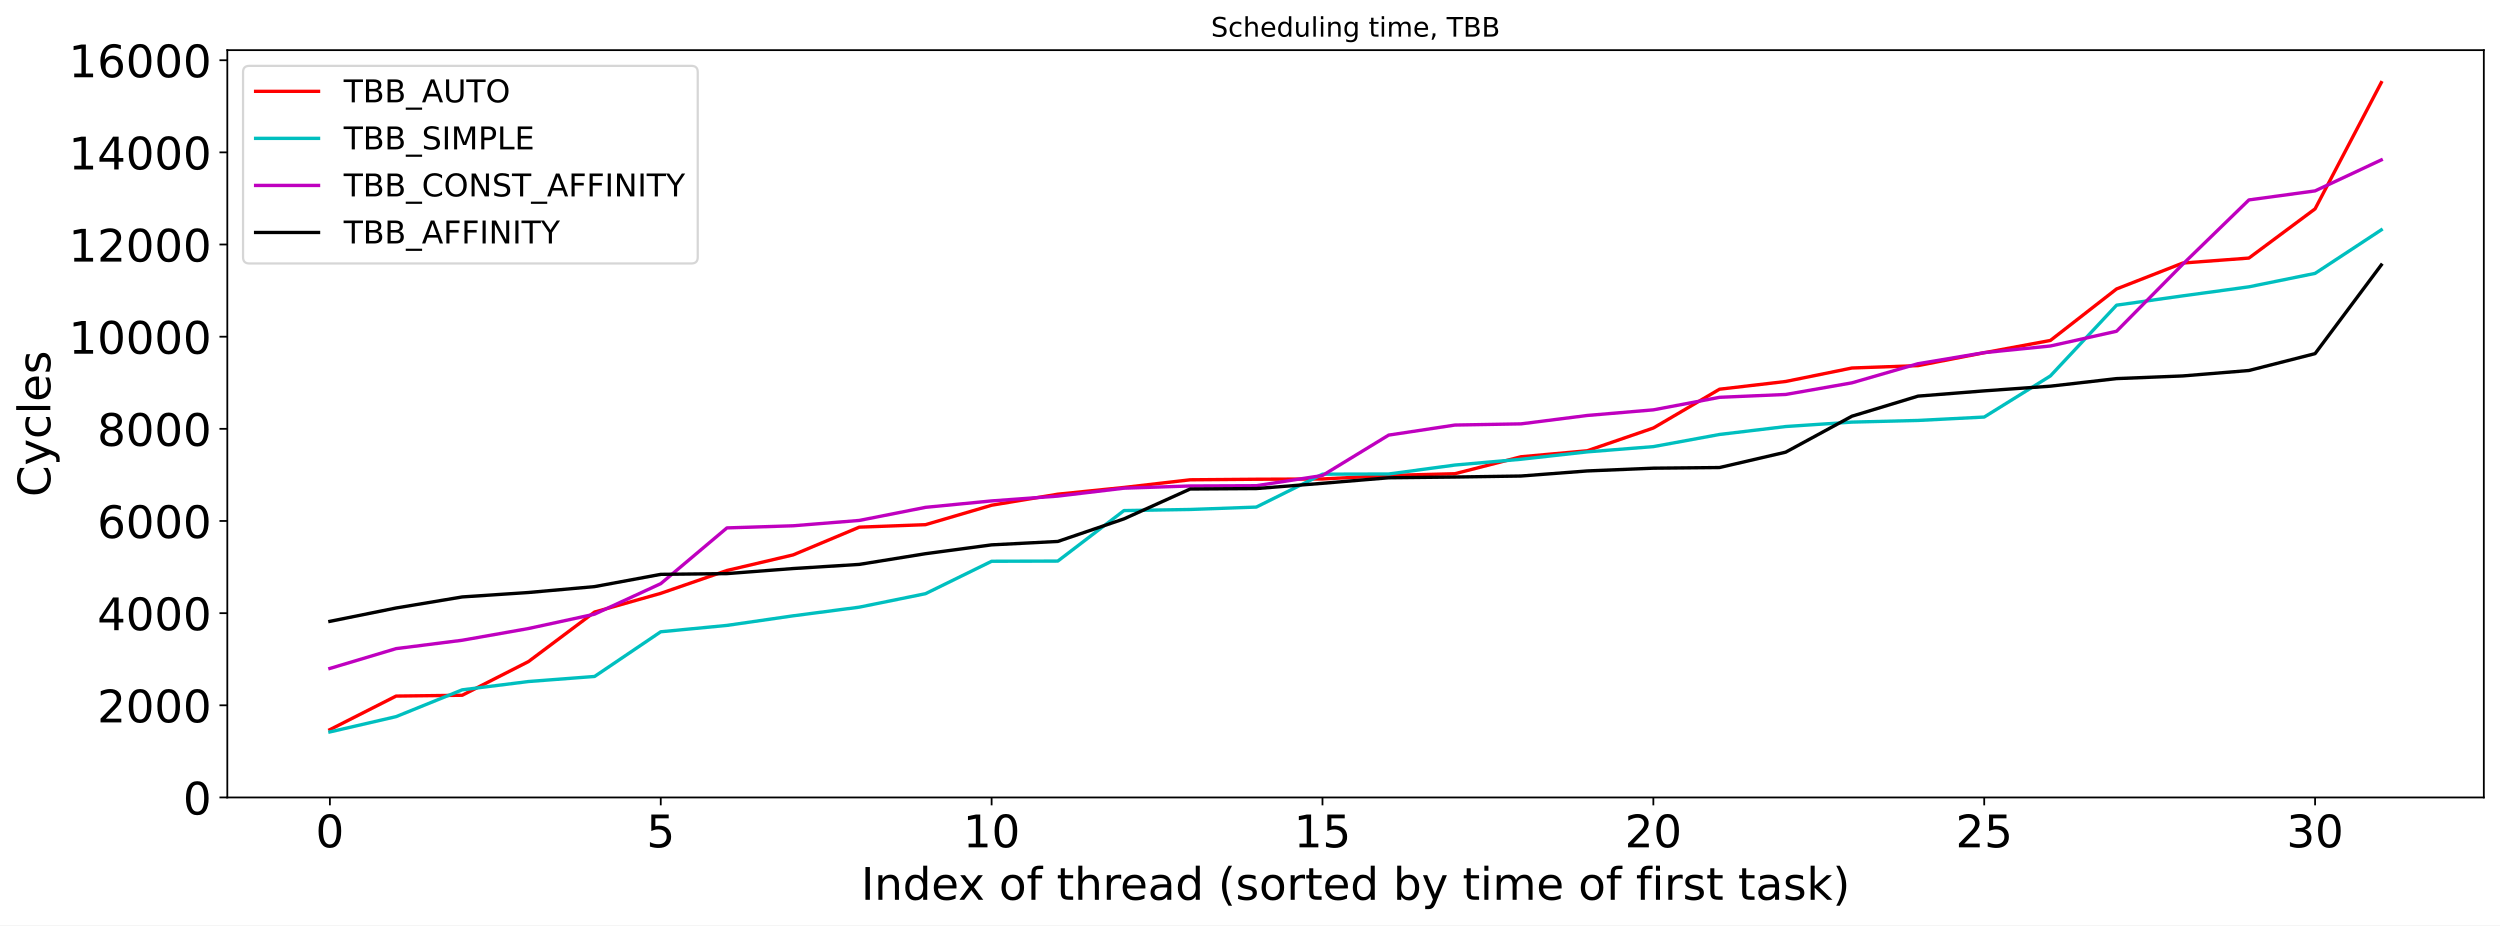
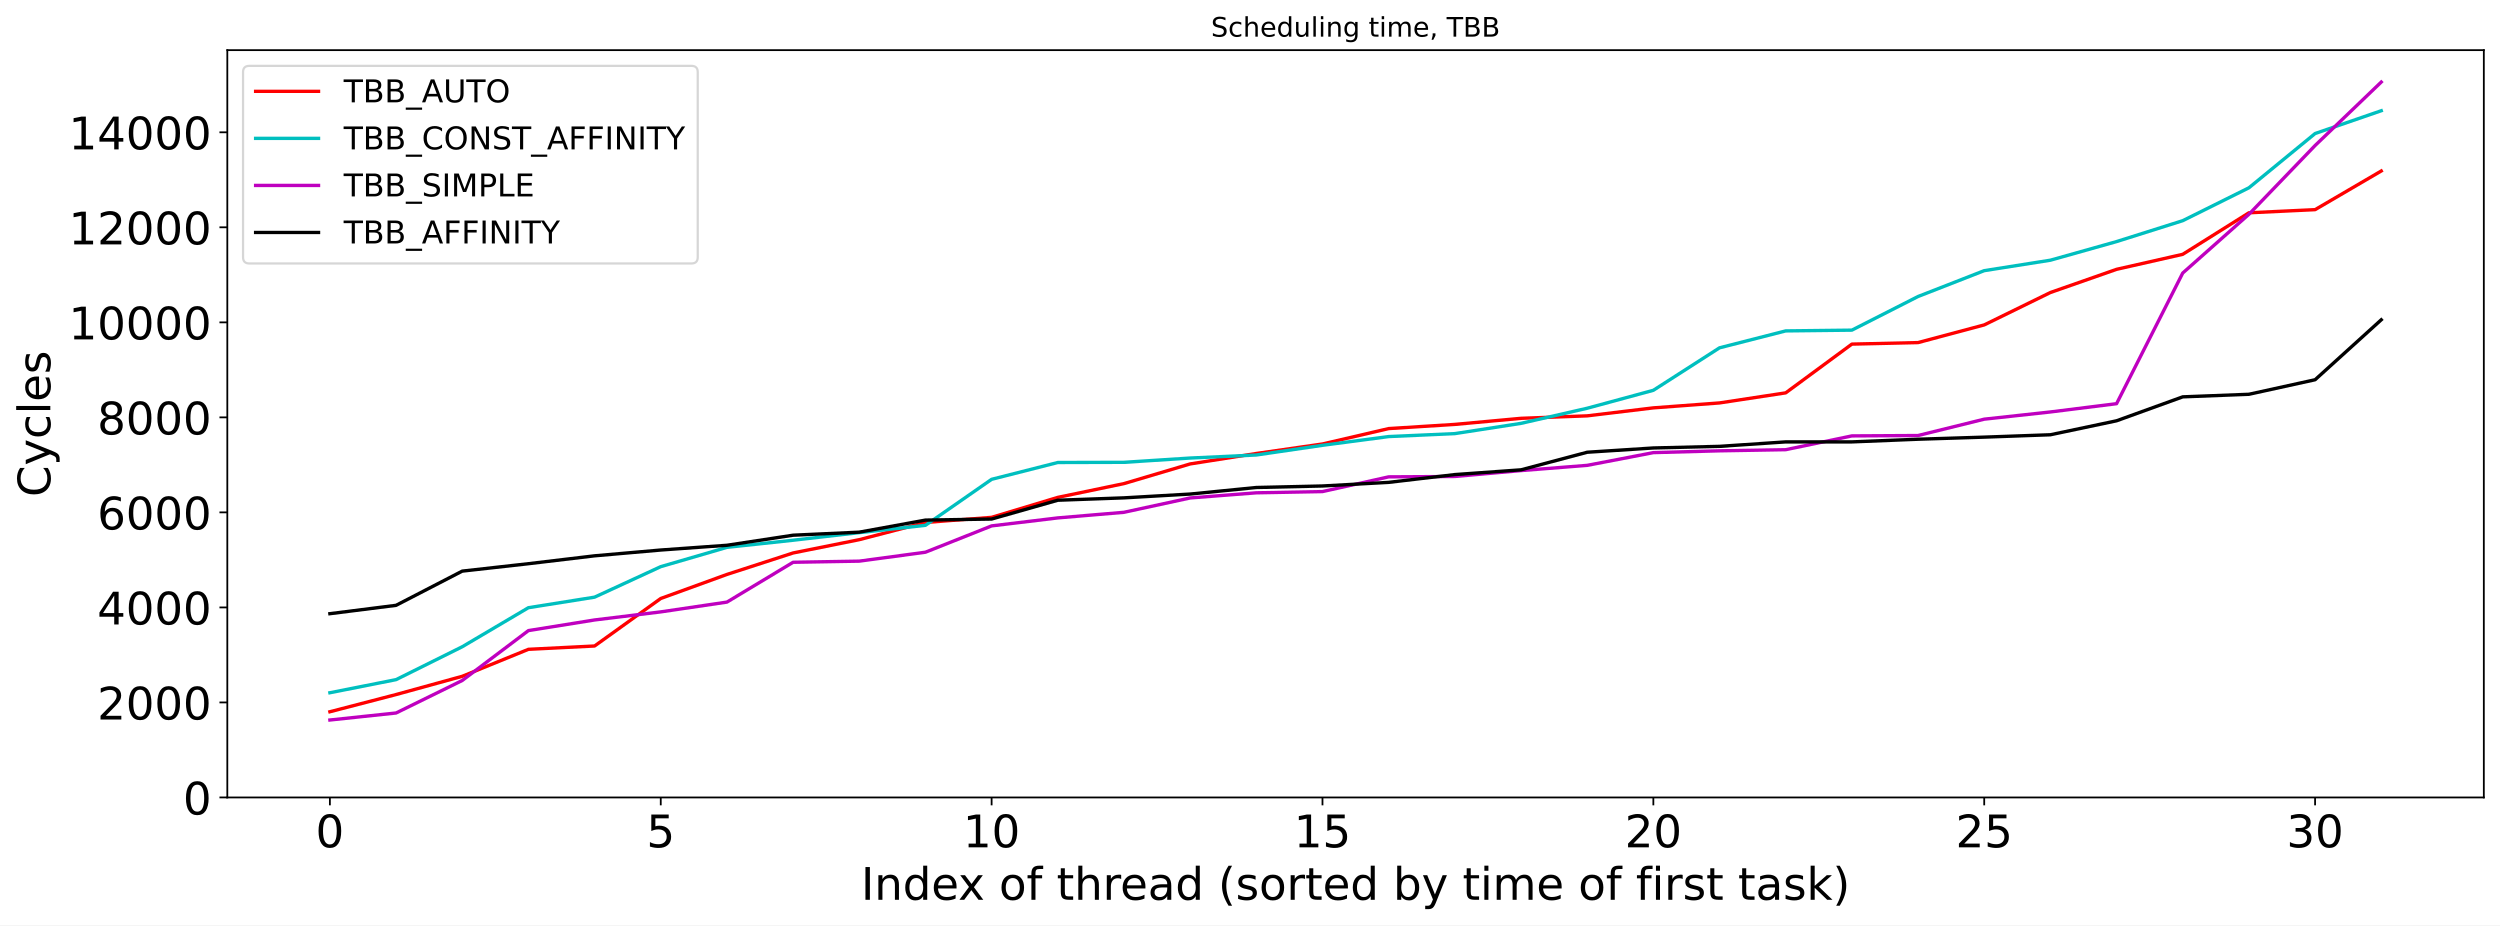
<svg xmlns="http://www.w3.org/2000/svg" xmlns:xlink="http://www.w3.org/1999/xlink" width="1112.781pt" height="411.871pt" viewBox="0 0 1112.781 411.871" version="1.1">
  <defs>
    <style type="text/css">*{stroke-linejoin: round; stroke-linecap: butt}</style>
  </defs>
  <g id="figure_1">
    <g id="patch_1">
      <path d="M 0 411.871  L 1112.781 411.871  L 1112.781 0  L 0 0  z " style="fill: #ffffff" />
    </g>
    <g id="axes_1">
      <g id="patch_2">
        <path d="M 101.181 354.958  L 1105.581 354.958  L 1105.581 22.318  L 101.181 22.318  z " style="fill: #ffffff" />
      </g>
      <g id="matplotlib.axis_1">
        <g id="xtick_1">
          <g id="line2d_1">
            <defs>
-               <path id="m24d4f7f37c" d="M 0 0  L 0 3.5  " style="stroke: #000000; stroke-width: 0.8" />
-             </defs>
-             <g>
-               <use xlink:href="#m24d4f7f37c" x="146.836" y="354.958" style="stroke: #000000; stroke-width: 0.8" />
+               <path id="m2d3938829d" d="M 0 0  L 0 3.5  " style="stroke: #000000; stroke-width: 0.8" />
+             </defs>
+             <g>
+               <use xlink:href="#m2d3938829d" x="146.836" y="354.958" style="stroke: #000000; stroke-width: 0.8" />
            </g>
          </g>
          <g id="text_1">
            <g transform="translate(140.4733 377.155) scale(0.2 -0.2)">
              <defs>
                <path id="DejaVuSans-30" d="M 2034 4250  Q 1547 4250 1301 3770  Q 1056 3291 1056 2328  Q 1056 1369 1301 889  Q 1547 409 2034 409  Q 2525 409 2770 889  Q 3016 1369 3016 2328  Q 3016 3291 2770 3770  Q 2525 4250 2034 4250  z M 2034 4750  Q 2819 4750 3233 4129  Q 3647 3509 3647 2328  Q 3647 1150 3233 529  Q 2819 -91 2034 -91  Q 1250 -91 836 529  Q 422 1150 422 2328  Q 422 3509 836 4129  Q 1250 4750 2034 4750  z " transform="scale(0.015625)" />
              </defs>
              <use xlink:href="#DejaVuSans-30" />
            </g>
          </g>
        </g>
        <g id="xtick_2">
          <g id="line2d_2">
            <g>
-               <use xlink:href="#m24d4f7f37c" x="294.109" y="354.958" style="stroke: #000000; stroke-width: 0.8" />
+               <use xlink:href="#m2d3938829d" x="294.109" y="354.958" style="stroke: #000000; stroke-width: 0.8" />
            </g>
          </g>
          <g id="text_2">
            <g transform="translate(287.746 377.155) scale(0.2 -0.2)">
              <defs>
                <path id="DejaVuSans-35" d="M 691 4666  L 3169 4666  L 3169 4134  L 1269 4134  L 1269 2991  Q 1406 3038 1543 3061  Q 1681 3084 1819 3084  Q 2600 3084 3056 2656  Q 3513 2228 3513 1497  Q 3513 744 3044 326  Q 2575 -91 1722 -91  Q 1428 -91 1123 -41  Q 819 9 494 109  L 494 744  Q 775 591 1075 516  Q 1375 441 1709 441  Q 2250 441 2565 725  Q 2881 1009 2881 1497  Q 2881 1984 2565 2268  Q 2250 2553 1709 2553  Q 1456 2553 1204 2497  Q 953 2441 691 2322  L 691 4666  z " transform="scale(0.015625)" />
              </defs>
              <use xlink:href="#DejaVuSans-35" />
            </g>
          </g>
        </g>
        <g id="xtick_3">
          <g id="line2d_3">
            <g>
-               <use xlink:href="#m24d4f7f37c" x="441.381" y="354.958" style="stroke: #000000; stroke-width: 0.8" />
+               <use xlink:href="#m2d3938829d" x="441.381" y="354.958" style="stroke: #000000; stroke-width: 0.8" />
            </g>
          </g>
          <g id="text_3">
            <g transform="translate(428.6562 377.155) scale(0.2 -0.2)">
              <defs>
                <path id="DejaVuSans-31" d="M 794 531  L 1825 531  L 1825 4091  L 703 3866  L 703 4441  L 1819 4666  L 2450 4666  L 2450 531  L 3481 531  L 3481 0  L 794 0  L 794 531  z " transform="scale(0.015625)" />
              </defs>
              <use xlink:href="#DejaVuSans-31" />
              <use xlink:href="#DejaVuSans-30" x="63.623" />
            </g>
          </g>
        </g>
        <g id="xtick_4">
          <g id="line2d_4">
            <g>
-               <use xlink:href="#m24d4f7f37c" x="588.654" y="354.958" style="stroke: #000000; stroke-width: 0.8" />
+               <use xlink:href="#m2d3938829d" x="588.654" y="354.958" style="stroke: #000000; stroke-width: 0.8" />
            </g>
          </g>
          <g id="text_4">
            <g transform="translate(575.929 377.155) scale(0.2 -0.2)">
              <use xlink:href="#DejaVuSans-31" />
              <use xlink:href="#DejaVuSans-35" x="63.623" />
            </g>
          </g>
        </g>
        <g id="xtick_5">
          <g id="line2d_5">
            <g>
-               <use xlink:href="#m24d4f7f37c" x="735.927" y="354.958" style="stroke: #000000; stroke-width: 0.8" />
+               <use xlink:href="#m2d3938829d" x="735.927" y="354.958" style="stroke: #000000; stroke-width: 0.8" />
            </g>
          </g>
          <g id="text_5">
            <g transform="translate(723.2017 377.155) scale(0.2 -0.2)">
              <defs>
                <path id="DejaVuSans-32" d="M 1228 531  L 3431 531  L 3431 0  L 469 0  L 469 531  Q 828 903 1448 1529  Q 2069 2156 2228 2338  Q 2531 2678 2651 2914  Q 2772 3150 2772 3378  Q 2772 3750 2511 3984  Q 2250 4219 1831 4219  Q 1534 4219 1204 4116  Q 875 4013 500 3803  L 500 4441  Q 881 4594 1212 4672  Q 1544 4750 1819 4750  Q 2544 4750 2975 4387  Q 3406 4025 3406 3419  Q 3406 3131 3298 2873  Q 3191 2616 2906 2266  Q 2828 2175 2409 1742  Q 1991 1309 1228 531  z " transform="scale(0.015625)" />
              </defs>
              <use xlink:href="#DejaVuSans-32" />
              <use xlink:href="#DejaVuSans-30" x="63.623" />
            </g>
          </g>
        </g>
        <g id="xtick_6">
          <g id="line2d_6">
            <g>
-               <use xlink:href="#m24d4f7f37c" x="883.199" y="354.958" style="stroke: #000000; stroke-width: 0.8" />
+               <use xlink:href="#m2d3938829d" x="883.199" y="354.958" style="stroke: #000000; stroke-width: 0.8" />
            </g>
          </g>
          <g id="text_6">
            <g transform="translate(870.4744 377.155) scale(0.2 -0.2)">
              <use xlink:href="#DejaVuSans-32" />
              <use xlink:href="#DejaVuSans-35" x="63.623" />
            </g>
          </g>
        </g>
        <g id="xtick_7">
          <g id="line2d_7">
            <g>
-               <use xlink:href="#m24d4f7f37c" x="1030.472" y="354.958" style="stroke: #000000; stroke-width: 0.8" />
+               <use xlink:href="#m2d3938829d" x="1030.472" y="354.958" style="stroke: #000000; stroke-width: 0.8" />
            </g>
          </g>
          <g id="text_7">
            <g transform="translate(1017.747 377.155) scale(0.2 -0.2)">
              <defs>
                <path id="DejaVuSans-33" d="M 2597 2516  Q 3050 2419 3304 2112  Q 3559 1806 3559 1356  Q 3559 666 3084 287  Q 2609 -91 1734 -91  Q 1441 -91 1130 -33  Q 819 25 488 141  L 488 750  Q 750 597 1062 519  Q 1375 441 1716 441  Q 2309 441 2620 675  Q 2931 909 2931 1356  Q 2931 1769 2642 2001  Q 2353 2234 1838 2234  L 1294 2234  L 1294 2753  L 1863 2753  Q 2328 2753 2575 2939  Q 2822 3125 2822 3475  Q 2822 3834 2567 4026  Q 2313 4219 1838 4219  Q 1578 4219 1281 4162  Q 984 4106 628 3988  L 628 4550  Q 988 4650 1302 4700  Q 1616 4750 1894 4750  Q 2613 4750 3031 4423  Q 3450 4097 3450 3541  Q 3450 3153 3228 2886  Q 3006 2619 2597 2516  z " transform="scale(0.015625)" />
              </defs>
              <use xlink:href="#DejaVuSans-33" />
              <use xlink:href="#DejaVuSans-30" x="63.623" />
            </g>
          </g>
        </g>
        <g id="text_8">
          <g transform="translate(383.2609 400.5113) scale(0.2 -0.2)">
            <defs>
              <path id="DejaVuSans-49" d="M 628 4666  L 1259 4666  L 1259 0  L 628 0  L 628 4666  z " transform="scale(0.015625)" />
              <path id="DejaVuSans-6e" d="M 3513 2113  L 3513 0  L 2938 0  L 2938 2094  Q 2938 2591 2744 2837  Q 2550 3084 2163 3084  Q 1697 3084 1428 2787  Q 1159 2491 1159 1978  L 1159 0  L 581 0  L 581 3500  L 1159 3500  L 1159 2956  Q 1366 3272 1645 3428  Q 1925 3584 2291 3584  Q 2894 3584 3203 3211  Q 3513 2838 3513 2113  z " transform="scale(0.015625)" />
              <path id="DejaVuSans-64" d="M 2906 2969  L 2906 4863  L 3481 4863  L 3481 0  L 2906 0  L 2906 525  Q 2725 213 2448 61  Q 2172 -91 1784 -91  Q 1150 -91 751 415  Q 353 922 353 1747  Q 353 2572 751 3078  Q 1150 3584 1784 3584  Q 2172 3584 2448 3432  Q 2725 3281 2906 2969  z M 947 1747  Q 947 1113 1208 752  Q 1469 391 1925 391  Q 2381 391 2643 752  Q 2906 1113 2906 1747  Q 2906 2381 2643 2742  Q 2381 3103 1925 3103  Q 1469 3103 1208 2742  Q 947 2381 947 1747  z " transform="scale(0.015625)" />
              <path id="DejaVuSans-65" d="M 3597 1894  L 3597 1613  L 953 1613  Q 991 1019 1311 708  Q 1631 397 2203 397  Q 2534 397 2845 478  Q 3156 559 3463 722  L 3463 178  Q 3153 47 2828 -22  Q 2503 -91 2169 -91  Q 1331 -91 842 396  Q 353 884 353 1716  Q 353 2575 817 3079  Q 1281 3584 2069 3584  Q 2775 3584 3186 3129  Q 3597 2675 3597 1894  z M 3022 2063  Q 3016 2534 2758 2815  Q 2500 3097 2075 3097  Q 1594 3097 1305 2825  Q 1016 2553 972 2059  L 3022 2063  z " transform="scale(0.015625)" />
              <path id="DejaVuSans-78" d="M 3513 3500  L 2247 1797  L 3578 0  L 2900 0  L 1881 1375  L 863 0  L 184 0  L 1544 1831  L 300 3500  L 978 3500  L 1906 2253  L 2834 3500  L 3513 3500  z " transform="scale(0.015625)" />
              <path id="DejaVuSans-20" transform="scale(0.015625)" />
              <path id="DejaVuSans-6f" d="M 1959 3097  Q 1497 3097 1228 2736  Q 959 2375 959 1747  Q 959 1119 1226 758  Q 1494 397 1959 397  Q 2419 397 2687 759  Q 2956 1122 2956 1747  Q 2956 2369 2687 2733  Q 2419 3097 1959 3097  z M 1959 3584  Q 2709 3584 3137 3096  Q 3566 2609 3566 1747  Q 3566 888 3137 398  Q 2709 -91 1959 -91  Q 1206 -91 779 398  Q 353 888 353 1747  Q 353 2609 779 3096  Q 1206 3584 1959 3584  z " transform="scale(0.015625)" />
              <path id="DejaVuSans-66" d="M 2375 4863  L 2375 4384  L 1825 4384  Q 1516 4384 1395 4259  Q 1275 4134 1275 3809  L 1275 3500  L 2222 3500  L 2222 3053  L 1275 3053  L 1275 0  L 697 0  L 697 3053  L 147 3053  L 147 3500  L 697 3500  L 697 3744  Q 697 4328 969 4595  Q 1241 4863 1831 4863  L 2375 4863  z " transform="scale(0.015625)" />
              <path id="DejaVuSans-74" d="M 1172 4494  L 1172 3500  L 2356 3500  L 2356 3053  L 1172 3053  L 1172 1153  Q 1172 725 1289 603  Q 1406 481 1766 481  L 2356 481  L 2356 0  L 1766 0  Q 1100 0 847 248  Q 594 497 594 1153  L 594 3053  L 172 3053  L 172 3500  L 594 3500  L 594 4494  L 1172 4494  z " transform="scale(0.015625)" />
              <path id="DejaVuSans-68" d="M 3513 2113  L 3513 0  L 2938 0  L 2938 2094  Q 2938 2591 2744 2837  Q 2550 3084 2163 3084  Q 1697 3084 1428 2787  Q 1159 2491 1159 1978  L 1159 0  L 581 0  L 581 4863  L 1159 4863  L 1159 2956  Q 1366 3272 1645 3428  Q 1925 3584 2291 3584  Q 2894 3584 3203 3211  Q 3513 2838 3513 2113  z " transform="scale(0.015625)" />
              <path id="DejaVuSans-72" d="M 2631 2963  Q 2534 3019 2420 3045  Q 2306 3072 2169 3072  Q 1681 3072 1420 2755  Q 1159 2438 1159 1844  L 1159 0  L 581 0  L 581 3500  L 1159 3500  L 1159 2956  Q 1341 3275 1631 3429  Q 1922 3584 2338 3584  Q 2397 3584 2469 3576  Q 2541 3569 2628 3553  L 2631 2963  z " transform="scale(0.015625)" />
              <path id="DejaVuSans-61" d="M 2194 1759  Q 1497 1759 1228 1600  Q 959 1441 959 1056  Q 959 750 1161 570  Q 1363 391 1709 391  Q 2188 391 2477 730  Q 2766 1069 2766 1631  L 2766 1759  L 2194 1759  z M 3341 1997  L 3341 0  L 2766 0  L 2766 531  Q 2569 213 2275 61  Q 1981 -91 1556 -91  Q 1019 -91 701 211  Q 384 513 384 1019  Q 384 1609 779 1909  Q 1175 2209 1959 2209  L 2766 2209  L 2766 2266  Q 2766 2663 2505 2880  Q 2244 3097 1772 3097  Q 1472 3097 1187 3025  Q 903 2953 641 2809  L 641 3341  Q 956 3463 1253 3523  Q 1550 3584 1831 3584  Q 2591 3584 2966 3190  Q 3341 2797 3341 1997  z " transform="scale(0.015625)" />
              <path id="DejaVuSans-28" d="M 1984 4856  Q 1566 4138 1362 3434  Q 1159 2731 1159 2009  Q 1159 1288 1364 580  Q 1569 -128 1984 -844  L 1484 -844  Q 1016 -109 783 600  Q 550 1309 550 2009  Q 550 2706 781 3412  Q 1013 4119 1484 4856  L 1984 4856  z " transform="scale(0.015625)" />
              <path id="DejaVuSans-73" d="M 2834 3397  L 2834 2853  Q 2591 2978 2328 3040  Q 2066 3103 1784 3103  Q 1356 3103 1142 2972  Q 928 2841 928 2578  Q 928 2378 1081 2264  Q 1234 2150 1697 2047  L 1894 2003  Q 2506 1872 2764 1633  Q 3022 1394 3022 966  Q 3022 478 2636 193  Q 2250 -91 1575 -91  Q 1294 -91 989 -36  Q 684 19 347 128  L 347 722  Q 666 556 975 473  Q 1284 391 1588 391  Q 1994 391 2212 530  Q 2431 669 2431 922  Q 2431 1156 2273 1281  Q 2116 1406 1581 1522  L 1381 1569  Q 847 1681 609 1914  Q 372 2147 372 2553  Q 372 3047 722 3315  Q 1072 3584 1716 3584  Q 2034 3584 2315 3537  Q 2597 3491 2834 3397  z " transform="scale(0.015625)" />
              <path id="DejaVuSans-62" d="M 3116 1747  Q 3116 2381 2855 2742  Q 2594 3103 2138 3103  Q 1681 3103 1420 2742  Q 1159 2381 1159 1747  Q 1159 1113 1420 752  Q 1681 391 2138 391  Q 2594 391 2855 752  Q 3116 1113 3116 1747  z M 1159 2969  Q 1341 3281 1617 3432  Q 1894 3584 2278 3584  Q 2916 3584 3314 3078  Q 3713 2572 3713 1747  Q 3713 922 3314 415  Q 2916 -91 2278 -91  Q 1894 -91 1617 61  Q 1341 213 1159 525  L 1159 0  L 581 0  L 581 4863  L 1159 4863  L 1159 2969  z " transform="scale(0.015625)" />
              <path id="DejaVuSans-79" d="M 2059 -325  Q 1816 -950 1584 -1140  Q 1353 -1331 966 -1331  L 506 -1331  L 506 -850  L 844 -850  Q 1081 -850 1212 -737  Q 1344 -625 1503 -206  L 1606 56  L 191 3500  L 800 3500  L 1894 763  L 2988 3500  L 3597 3500  L 2059 -325  z " transform="scale(0.015625)" />
              <path id="DejaVuSans-69" d="M 603 3500  L 1178 3500  L 1178 0  L 603 0  L 603 3500  z M 603 4863  L 1178 4863  L 1178 4134  L 603 4134  L 603 4863  z " transform="scale(0.015625)" />
              <path id="DejaVuSans-6d" d="M 3328 2828  Q 3544 3216 3844 3400  Q 4144 3584 4550 3584  Q 5097 3584 5394 3201  Q 5691 2819 5691 2113  L 5691 0  L 5113 0  L 5113 2094  Q 5113 2597 4934 2840  Q 4756 3084 4391 3084  Q 3944 3084 3684 2787  Q 3425 2491 3425 1978  L 3425 0  L 2847 0  L 2847 2094  Q 2847 2600 2669 2842  Q 2491 3084 2119 3084  Q 1678 3084 1418 2786  Q 1159 2488 1159 1978  L 1159 0  L 581 0  L 581 3500  L 1159 3500  L 1159 2956  Q 1356 3278 1631 3431  Q 1906 3584 2284 3584  Q 2666 3584 2933 3390  Q 3200 3197 3328 2828  z " transform="scale(0.015625)" />
              <path id="DejaVuSans-6b" d="M 581 4863  L 1159 4863  L 1159 1991  L 2875 3500  L 3609 3500  L 1753 1863  L 3688 0  L 2938 0  L 1159 1709  L 1159 0  L 581 0  L 581 4863  z " transform="scale(0.015625)" />
              <path id="DejaVuSans-29" d="M 513 4856  L 1013 4856  Q 1481 4119 1714 3412  Q 1947 2706 1947 2009  Q 1947 1309 1714 600  Q 1481 -109 1013 -844  L 513 -844  Q 928 -128 1133 580  Q 1338 1288 1338 2009  Q 1338 2731 1133 3434  Q 928 4138 513 4856  z " transform="scale(0.015625)" />
            </defs>
            <use xlink:href="#DejaVuSans-49" />
            <use xlink:href="#DejaVuSans-6e" x="29.492" />
            <use xlink:href="#DejaVuSans-64" x="92.871" />
            <use xlink:href="#DejaVuSans-65" x="156.348" />
            <use xlink:href="#DejaVuSans-78" x="216.121" />
            <use xlink:href="#DejaVuSans-20" x="275.301" />
            <use xlink:href="#DejaVuSans-6f" x="307.088" />
            <use xlink:href="#DejaVuSans-66" x="368.27" />
            <use xlink:href="#DejaVuSans-20" x="403.475" />
            <use xlink:href="#DejaVuSans-74" x="435.262" />
            <use xlink:href="#DejaVuSans-68" x="474.471" />
            <use xlink:href="#DejaVuSans-72" x="537.85" />
            <use xlink:href="#DejaVuSans-65" x="576.713" />
            <use xlink:href="#DejaVuSans-61" x="638.236" />
            <use xlink:href="#DejaVuSans-64" x="699.516" />
            <use xlink:href="#DejaVuSans-20" x="762.992" />
            <use xlink:href="#DejaVuSans-28" x="794.779" />
            <use xlink:href="#DejaVuSans-73" x="833.793" />
            <use xlink:href="#DejaVuSans-6f" x="885.893" />
            <use xlink:href="#DejaVuSans-72" x="947.074" />
            <use xlink:href="#DejaVuSans-74" x="988.188" />
            <use xlink:href="#DejaVuSans-65" x="1027.396" />
            <use xlink:href="#DejaVuSans-64" x="1088.92" />
            <use xlink:href="#DejaVuSans-20" x="1152.396" />
            <use xlink:href="#DejaVuSans-62" x="1184.184" />
            <use xlink:href="#DejaVuSans-79" x="1247.66" />
            <use xlink:href="#DejaVuSans-20" x="1306.84" />
            <use xlink:href="#DejaVuSans-74" x="1338.627" />
            <use xlink:href="#DejaVuSans-69" x="1377.836" />
            <use xlink:href="#DejaVuSans-6d" x="1405.619" />
            <use xlink:href="#DejaVuSans-65" x="1503.031" />
            <use xlink:href="#DejaVuSans-20" x="1564.555" />
            <use xlink:href="#DejaVuSans-6f" x="1596.342" />
            <use xlink:href="#DejaVuSans-66" x="1657.523" />
            <use xlink:href="#DejaVuSans-20" x="1692.729" />
            <use xlink:href="#DejaVuSans-66" x="1724.516" />
            <use xlink:href="#DejaVuSans-69" x="1759.721" />
            <use xlink:href="#DejaVuSans-72" x="1787.504" />
            <use xlink:href="#DejaVuSans-73" x="1828.617" />
            <use xlink:href="#DejaVuSans-74" x="1880.717" />
            <use xlink:href="#DejaVuSans-20" x="1919.926" />
            <use xlink:href="#DejaVuSans-74" x="1951.713" />
            <use xlink:href="#DejaVuSans-61" x="1990.922" />
            <use xlink:href="#DejaVuSans-73" x="2052.201" />
            <use xlink:href="#DejaVuSans-6b" x="2104.301" />
            <use xlink:href="#DejaVuSans-29" x="2162.211" />
          </g>
        </g>
      </g>
      <g id="matplotlib.axis_2">
        <g id="ytick_1">
          <g id="line2d_8">
            <defs>
-               <path id="m1418fbd47f" d="M 0 0  L -3.5 0  " style="stroke: #000000; stroke-width: 0.8" />
-             </defs>
-             <g>
-               <use xlink:href="#m1418fbd47f" x="101.181" y="354.958" style="stroke: #000000; stroke-width: 0.8" />
+               <path id="mf1594435f1" d="M 0 0  L -3.5 0  " style="stroke: #000000; stroke-width: 0.8" />
+             </defs>
+             <g>
+               <use xlink:href="#mf1594435f1" x="101.181" y="354.958" style="stroke: #000000; stroke-width: 0.8" />
            </g>
          </g>
          <g id="text_9">
            <g transform="translate(81.45625 362.5566) scale(0.2 -0.2)">
              <use xlink:href="#DejaVuSans-30" />
            </g>
          </g>
        </g>
        <g id="ytick_2">
          <g id="line2d_9">
            <g>
-               <use xlink:href="#m1418fbd47f" x="101.181" y="313.939" style="stroke: #000000; stroke-width: 0.8" />
+               <use xlink:href="#mf1594435f1" x="101.181" y="312.663" style="stroke: #000000; stroke-width: 0.8" />
            </g>
          </g>
          <g id="text_10">
-             <g transform="translate(43.28125 321.537) scale(0.2 -0.2)">
+             <g transform="translate(43.28125 320.2612) scale(0.2 -0.2)">
              <use xlink:href="#DejaVuSans-32" />
              <use xlink:href="#DejaVuSans-30" x="63.623" />
              <use xlink:href="#DejaVuSans-30" x="127.246" />
              <use xlink:href="#DejaVuSans-30" x="190.869" />
            </g>
          </g>
        </g>
        <g id="ytick_3">
          <g id="line2d_10">
            <g>
-               <use xlink:href="#m1418fbd47f" x="101.181" y="272.919" style="stroke: #000000; stroke-width: 0.8" />
+               <use xlink:href="#mf1594435f1" x="101.181" y="270.367" style="stroke: #000000; stroke-width: 0.8" />
            </g>
          </g>
          <g id="text_11">
-             <g transform="translate(43.28125 280.5174) scale(0.2 -0.2)">
+             <g transform="translate(43.28125 277.9659) scale(0.2 -0.2)">
              <defs>
                <path id="DejaVuSans-34" d="M 2419 4116  L 825 1625  L 2419 1625  L 2419 4116  z M 2253 4666  L 3047 4666  L 3047 1625  L 3713 1625  L 3713 1100  L 3047 1100  L 3047 0  L 2419 0  L 2419 1100  L 313 1100  L 313 1709  L 2253 4666  z " transform="scale(0.015625)" />
              </defs>
              <use xlink:href="#DejaVuSans-34" />
              <use xlink:href="#DejaVuSans-30" x="63.623" />
              <use xlink:href="#DejaVuSans-30" x="127.246" />
              <use xlink:href="#DejaVuSans-30" x="190.869" />
            </g>
          </g>
        </g>
        <g id="ytick_4">
          <g id="line2d_11">
            <g>
-               <use xlink:href="#m1418fbd47f" x="101.181" y="231.899" style="stroke: #000000; stroke-width: 0.8" />
+               <use xlink:href="#mf1594435f1" x="101.181" y="228.072" style="stroke: #000000; stroke-width: 0.8" />
            </g>
          </g>
          <g id="text_12">
-             <g transform="translate(43.28125 239.4979) scale(0.2 -0.2)">
+             <g transform="translate(43.28125 235.6706) scale(0.2 -0.2)">
              <defs>
                <path id="DejaVuSans-36" d="M 2113 2584  Q 1688 2584 1439 2293  Q 1191 2003 1191 1497  Q 1191 994 1439 701  Q 1688 409 2113 409  Q 2538 409 2786 701  Q 3034 994 3034 1497  Q 3034 2003 2786 2293  Q 2538 2584 2113 2584  z M 3366 4563  L 3366 3988  Q 3128 4100 2886 4159  Q 2644 4219 2406 4219  Q 1781 4219 1451 3797  Q 1122 3375 1075 2522  Q 1259 2794 1537 2939  Q 1816 3084 2150 3084  Q 2853 3084 3261 2657  Q 3669 2231 3669 1497  Q 3669 778 3244 343  Q 2819 -91 2113 -91  Q 1303 -91 875 529  Q 447 1150 447 2328  Q 447 3434 972 4092  Q 1497 4750 2381 4750  Q 2619 4750 2861 4703  Q 3103 4656 3366 4563  z " transform="scale(0.015625)" />
              </defs>
              <use xlink:href="#DejaVuSans-36" />
              <use xlink:href="#DejaVuSans-30" x="63.623" />
              <use xlink:href="#DejaVuSans-30" x="127.246" />
              <use xlink:href="#DejaVuSans-30" x="190.869" />
            </g>
          </g>
        </g>
        <g id="ytick_5">
          <g id="line2d_12">
            <g>
-               <use xlink:href="#m1418fbd47f" x="101.181" y="190.88" style="stroke: #000000; stroke-width: 0.8" />
+               <use xlink:href="#mf1594435f1" x="101.181" y="185.777" style="stroke: #000000; stroke-width: 0.8" />
            </g>
          </g>
          <g id="text_13">
-             <g transform="translate(43.28125 198.4783) scale(0.2 -0.2)">
+             <g transform="translate(43.28125 193.3753) scale(0.2 -0.2)">
              <defs>
                <path id="DejaVuSans-38" d="M 2034 2216  Q 1584 2216 1326 1975  Q 1069 1734 1069 1313  Q 1069 891 1326 650  Q 1584 409 2034 409  Q 2484 409 2743 651  Q 3003 894 3003 1313  Q 3003 1734 2745 1975  Q 2488 2216 2034 2216  z M 1403 2484  Q 997 2584 770 2862  Q 544 3141 544 3541  Q 544 4100 942 4425  Q 1341 4750 2034 4750  Q 2731 4750 3128 4425  Q 3525 4100 3525 3541  Q 3525 3141 3298 2862  Q 3072 2584 2669 2484  Q 3125 2378 3379 2068  Q 3634 1759 3634 1313  Q 3634 634 3220 271  Q 2806 -91 2034 -91  Q 1263 -91 848 271  Q 434 634 434 1313  Q 434 1759 690 2068  Q 947 2378 1403 2484  z M 1172 3481  Q 1172 3119 1398 2916  Q 1625 2713 2034 2713  Q 2441 2713 2670 2916  Q 2900 3119 2900 3481  Q 2900 3844 2670 4047  Q 2441 4250 2034 4250  Q 1625 4250 1398 4047  Q 1172 3844 1172 3481  z " transform="scale(0.015625)" />
              </defs>
              <use xlink:href="#DejaVuSans-38" />
              <use xlink:href="#DejaVuSans-30" x="63.623" />
              <use xlink:href="#DejaVuSans-30" x="127.246" />
              <use xlink:href="#DejaVuSans-30" x="190.869" />
            </g>
          </g>
        </g>
        <g id="ytick_6">
          <g id="line2d_13">
            <g>
-               <use xlink:href="#m1418fbd47f" x="101.181" y="149.86" style="stroke: #000000; stroke-width: 0.8" />
+               <use xlink:href="#mf1594435f1" x="101.181" y="143.482" style="stroke: #000000; stroke-width: 0.8" />
            </g>
          </g>
          <g id="text_14">
-             <g transform="translate(30.55625 157.4587) scale(0.2 -0.2)">
+             <g transform="translate(30.55625 151.08) scale(0.2 -0.2)">
              <use xlink:href="#DejaVuSans-31" />
              <use xlink:href="#DejaVuSans-30" x="63.623" />
              <use xlink:href="#DejaVuSans-30" x="127.246" />
              <use xlink:href="#DejaVuSans-30" x="190.869" />
              <use xlink:href="#DejaVuSans-30" x="254.492" />
            </g>
          </g>
        </g>
        <g id="ytick_7">
          <g id="line2d_14">
            <g>
-               <use xlink:href="#m1418fbd47f" x="101.181" y="108.841" style="stroke: #000000; stroke-width: 0.8" />
+               <use xlink:href="#mf1594435f1" x="101.181" y="101.186" style="stroke: #000000; stroke-width: 0.8" />
            </g>
          </g>
          <g id="text_15">
-             <g transform="translate(30.55625 116.4391) scale(0.2 -0.2)">
+             <g transform="translate(30.55625 108.7846) scale(0.2 -0.2)">
              <use xlink:href="#DejaVuSans-31" />
              <use xlink:href="#DejaVuSans-32" x="63.623" />
              <use xlink:href="#DejaVuSans-30" x="127.246" />
              <use xlink:href="#DejaVuSans-30" x="190.869" />
              <use xlink:href="#DejaVuSans-30" x="254.492" />
            </g>
          </g>
        </g>
        <g id="ytick_8">
          <g id="line2d_15">
            <g>
-               <use xlink:href="#m1418fbd47f" x="101.181" y="67.821" style="stroke: #000000; stroke-width: 0.8" />
+               <use xlink:href="#mf1594435f1" x="101.181" y="58.891" style="stroke: #000000; stroke-width: 0.8" />
            </g>
          </g>
          <g id="text_16">
-             <g transform="translate(30.55625 75.41957) scale(0.2 -0.2)">
+             <g transform="translate(30.55625 66.48932) scale(0.2 -0.2)">
              <use xlink:href="#DejaVuSans-31" />
              <use xlink:href="#DejaVuSans-34" x="63.623" />
              <use xlink:href="#DejaVuSans-30" x="127.246" />
              <use xlink:href="#DejaVuSans-30" x="190.869" />
              <use xlink:href="#DejaVuSans-30" x="254.492" />
            </g>
          </g>
        </g>
-         <g id="ytick_9">
-           <g id="line2d_16">
-             <g>
-               <use xlink:href="#m1418fbd47f" x="101.181" y="26.802" style="stroke: #000000; stroke-width: 0.8" />
-             </g>
-           </g>
-           <g id="text_17">
-             <g transform="translate(30.55625 34.4) scale(0.2 -0.2)">
-               <use xlink:href="#DejaVuSans-31" />
-               <use xlink:href="#DejaVuSans-36" x="63.623" />
-               <use xlink:href="#DejaVuSans-30" x="127.246" />
-               <use xlink:href="#DejaVuSans-30" x="190.869" />
-               <use xlink:href="#DejaVuSans-30" x="254.492" />
-             </g>
-           </g>
-         </g>
-         <g id="text_18">
+         <g id="text_17">
          <g transform="translate(22.39688 221.1788) rotate(-90) scale(0.2 -0.2)">
            <defs>
              <path id="DejaVuSans-43" d="M 4122 4306  L 4122 3641  Q 3803 3938 3442 4084  Q 3081 4231 2675 4231  Q 1875 4231 1450 3742  Q 1025 3253 1025 2328  Q 1025 1406 1450 917  Q 1875 428 2675 428  Q 3081 428 3442 575  Q 3803 722 4122 1019  L 4122 359  Q 3791 134 3420 21  Q 3050 -91 2638 -91  Q 1578 -91 968 557  Q 359 1206 359 2328  Q 359 3453 968 4101  Q 1578 4750 2638 4750  Q 3056 4750 3426 4639  Q 3797 4528 4122 4306  z " transform="scale(0.015625)" />
              <path id="DejaVuSans-63" d="M 3122 3366  L 3122 2828  Q 2878 2963 2633 3030  Q 2388 3097 2138 3097  Q 1578 3097 1268 2742  Q 959 2388 959 1747  Q 959 1106 1268 751  Q 1578 397 2138 397  Q 2388 397 2633 464  Q 2878 531 3122 666  L 3122 134  Q 2881 22 2623 -34  Q 2366 -91 2075 -91  Q 1284 -91 818 406  Q 353 903 353 1747  Q 353 2603 823 3093  Q 1294 3584 2113 3584  Q 2378 3584 2631 3529  Q 2884 3475 3122 3366  z " transform="scale(0.015625)" />
              <path id="DejaVuSans-6c" d="M 603 4863  L 1178 4863  L 1178 0  L 603 0  L 603 4863  z " transform="scale(0.015625)" />
            </defs>
            <use xlink:href="#DejaVuSans-43" />
            <use xlink:href="#DejaVuSans-79" x="69.824" />
            <use xlink:href="#DejaVuSans-63" x="129.004" />
            <use xlink:href="#DejaVuSans-6c" x="183.984" />
            <use xlink:href="#DejaVuSans-65" x="211.768" />
            <use xlink:href="#DejaVuSans-73" x="273.291" />
          </g>
        </g>
      </g>
+       <g id="line2d_16">
+         <path d="M 146.836 316.808  L 176.29 309.152  L 205.745 301.032  L 235.199 289.02  L 264.654 287.539  L 294.109 266.392  L 323.563 255.691  L 353.018 246.132  L 382.472 240.211  L 411.927 232.555  L 441.381 230.272  L 470.836 221.39  L 500.29 215.257  L 529.745 206.502  L 559.199 201.849  L 588.654 197.62  L 618.109 190.768  L 647.563 188.907  L 677.018 186.2  L 706.472 185.1  L 735.927 181.547  L 765.381 179.348  L 794.836 174.865  L 824.29 153.167  L 853.745 152.49  L 883.199 144.624  L 912.654 130.201  L 942.109 119.881  L 971.563 113.198  L 1001.018 94.715  L 1030.472 93.319  L 1059.927 76.105  " clip-path="url(#pbfac41afcb)" style="fill: none; stroke: #ff0000; stroke-width: 1.5; stroke-linecap: square" />
+       </g>
      <g id="line2d_17">
-         <path d="M 146.836 324.768  L 176.29 309.837  L 205.745 309.467  L 235.199 294.495  L 264.654 272.427  L 294.109 264.1  L 323.563 253.927  L 353.018 246.995  L 382.472 234.648  L 411.927 233.54  L 441.381 224.885  L 470.836 219.963  L 500.29 216.968  L 529.745 213.564  L 559.199 213.318  L 588.654 213.194  L 618.109 211.636  L 647.563 210.856  L 677.018 203.309  L 706.472 200.643  L 735.927 190.511  L 765.381 173.241  L 794.836 169.796  L 824.29 163.807  L 853.745 162.74  L 883.199 156.998  L 912.654 151.542  L 942.109 128.612  L 971.563 117.086  L 1001.018 114.871  L 1030.472 92.966  L 1059.927 36.769  " clip-path="url(#p94c2bba8c4)" style="fill: none; stroke: #ff0000; stroke-width: 1.5; stroke-linecap: square" />
+         <path d="M 146.836 308.349  L 176.29 302.512  L 205.745 287.878  L 235.199 270.494  L 264.654 265.8  L 294.109 252.223  L 323.563 243.637  L 353.018 240.465  L 382.472 237.081  L 411.927 233.824  L 441.381 213.353  L 470.836 205.867  L 500.29 205.783  L 529.745 203.879  L 559.199 202.526  L 588.654 198.212  L 618.109 194.321  L 647.563 193.009  L 677.018 188.441  L 706.472 181.716  L 735.927 173.723  L 765.381 154.817  L 794.836 147.288  L 824.29 146.95  L 853.745 131.977  L 883.199 120.473  L 912.654 115.82  L 942.109 107.531  L 971.563 98.226  L 1001.018 83.591  L 1030.472 59.441  L 1059.927 49.29  " clip-path="url(#pbfac41afcb)" style="fill: none; stroke: #00bfbf; stroke-width: 1.5; stroke-linecap: square" />
      </g>
      <g id="line2d_18">
-         <path d="M 146.836 325.793  L 176.29 318.984  L 205.745 307.047  L 235.199 303.356  L 264.654 301.099  L 294.109 281.205  L 323.563 278.375  L 353.018 274.109  L 382.472 270.253  L 411.927 264.264  L 441.381 249.825  L 470.836 249.743  L 500.29 227.264  L 529.745 226.772  L 559.199 225.705  L 588.654 211.061  L 618.109 210.979  L 647.563 207.001  L 677.018 204.416  L 706.472 201.135  L 735.927 198.797  L 765.381 193.382  L 794.836 189.854  L 824.29 187.885  L 853.745 187.147  L 883.199 185.629  L 912.654 167.335  L 942.109 135.832  L 971.563 131.689  L 1001.018 127.669  L 1030.472 121.68  L 1059.927 102.319  " clip-path="url(#p94c2bba8c4)" style="fill: none; stroke: #00bfbf; stroke-width: 1.5; stroke-linecap: square" />
+         <path d="M 146.836 320.487  L 176.29 317.358  L 205.745 302.893  L 235.199 280.688  L 264.654 275.95  L 294.109 272.355  L 323.563 267.999  L 353.018 250.277  L 382.472 249.77  L 411.927 245.794  L 441.381 234.078  L 470.836 230.525  L 500.29 228.03  L 529.745 221.643  L 559.199 219.359  L 588.654 218.809  L 618.109 212.254  L 647.563 212.085  L 677.018 209.462  L 706.472 207.136  L 735.927 201.468  L 765.381 200.665  L 794.836 200.157  L 824.29 194.024  L 853.745 193.855  L 883.199 186.58  L 912.654 183.366  L 942.109 179.686  L 971.563 121.53  L 1001.018 95.392  L 1030.472 64.77  L 1059.927 36.517  " clip-path="url(#pbfac41afcb)" style="fill: none; stroke: #bf00bf; stroke-width: 1.5; stroke-linecap: square" />
      </g>
      <g id="line2d_19">
-         <path d="M 146.836 297.531  L 176.29 288.712  L 205.745 284.979  L 235.199 279.769  L 264.654 273.37  L 294.109 259.793  L 323.563 234.976  L 353.018 234.032  L 382.472 231.653  L 411.927 225.829  L 441.381 222.957  L 470.836 220.824  L 500.29 217.296  L 529.745 216.312  L 559.199 216.189  L 588.654 211.636  L 618.109 193.669  L 647.563 189.198  L 677.018 188.665  L 706.472 184.932  L 735.927 182.43  L 765.381 176.851  L 794.836 175.58  L 824.29 170.411  L 853.745 161.879  L 883.199 156.957  L 912.654 154.003  L 942.109 147.44  L 971.563 117.619  L 1001.018 88.987  L 1030.472 84.967  L 1059.927 71.185  " clip-path="url(#p94c2bba8c4)" style="fill: none; stroke: #bf00bf; stroke-width: 1.5; stroke-linecap: square" />
-       </g>
-       <g id="line2d_20">
-         <path d="M 146.836 276.57  L 176.29 270.622  L 205.745 265.7  L 235.199 263.731  L 264.654 261.105  L 294.109 255.65  L 323.563 255.322  L 353.018 253.066  L 382.472 251.22  L 411.927 246.461  L 441.381 242.523  L 470.836 241.006  L 500.29 230.956  L 529.745 217.666  L 559.199 217.461  L 588.654 215.122  L 618.109 212.661  L 647.563 212.333  L 677.018 211.882  L 706.472 209.626  L 735.927 208.395  L 765.381 208.108  L 794.836 201.258  L 824.29 185.26  L 853.745 176.318  L 883.199 173.98  L 912.654 171.888  L 942.109 168.524  L 971.563 167.335  L 1001.018 164.914  L 1030.472 157.408  L 1059.927 117.947  " clip-path="url(#p94c2bba8c4)" style="fill: none; stroke: #000000; stroke-width: 1.5; stroke-linecap: square" />
+         <path d="M 146.836 273.159  L 176.29 269.437  L 205.745 254.211  L 235.199 250.912  L 264.654 247.401  L 294.109 244.821  L 323.563 242.706  L 353.018 238.223  L 382.472 236.87  L 411.927 231.498  L 441.381 231.033  L 470.836 222.658  L 500.29 221.601  L 529.745 219.909  L 559.199 216.991  L 588.654 216.314  L 618.109 214.707  L 647.563 211.239  L 677.018 209.124  L 706.472 201.299  L 735.927 199.396  L 765.381 198.677  L 794.836 196.689  L 824.29 196.689  L 853.745 195.505  L 883.199 194.574  L 912.654 193.517  L 942.109 187.299  L 971.563 176.641  L 1001.018 175.499  L 1030.472 169.028  L 1059.927 142.34  " clip-path="url(#pbfac41afcb)" style="fill: none; stroke: #000000; stroke-width: 1.5; stroke-linecap: square" />
      </g>
      <g id="patch_3">
        <path d="M 101.181 354.958  L 101.181 22.318  " style="fill: none; stroke: #000000; stroke-width: 0.8; stroke-linejoin: miter; stroke-linecap: square" />
      </g>
      <g id="patch_4">
        <path d="M 1105.581 354.958  L 1105.581 22.318  " style="fill: none; stroke: #000000; stroke-width: 0.8; stroke-linejoin: miter; stroke-linecap: square" />
      </g>
      <g id="patch_5">
        <path d="M 101.181 354.958  L 1105.581 354.958  " style="fill: none; stroke: #000000; stroke-width: 0.8; stroke-linejoin: miter; stroke-linecap: square" />
      </g>
      <g id="patch_6">
        <path d="M 101.181 22.318  L 1105.581 22.318  " style="fill: none; stroke: #000000; stroke-width: 0.8; stroke-linejoin: miter; stroke-linecap: square" />
      </g>
-       <g id="text_19">
+       <g id="text_18">
        <g transform="translate(539.0481 16.31812) scale(0.12 -0.12)">
          <defs>
            <path id="DejaVuSans-53" d="M 3425 4513  L 3425 3897  Q 3066 4069 2747 4153  Q 2428 4238 2131 4238  Q 1616 4238 1336 4038  Q 1056 3838 1056 3469  Q 1056 3159 1242 3001  Q 1428 2844 1947 2747  L 2328 2669  Q 3034 2534 3370 2195  Q 3706 1856 3706 1288  Q 3706 609 3251 259  Q 2797 -91 1919 -91  Q 1588 -91 1214 -16  Q 841 59 441 206  L 441 856  Q 825 641 1194 531  Q 1563 422 1919 422  Q 2459 422 2753 634  Q 3047 847 3047 1241  Q 3047 1584 2836 1778  Q 2625 1972 2144 2069  L 1759 2144  Q 1053 2284 737 2584  Q 422 2884 422 3419  Q 422 4038 858 4394  Q 1294 4750 2059 4750  Q 2388 4750 2728 4690  Q 3069 4631 3425 4513  z " transform="scale(0.015625)" />
            <path id="DejaVuSans-75" d="M 544 1381  L 544 3500  L 1119 3500  L 1119 1403  Q 1119 906 1312 657  Q 1506 409 1894 409  Q 2359 409 2629 706  Q 2900 1003 2900 1516  L 2900 3500  L 3475 3500  L 3475 0  L 2900 0  L 2900 538  Q 2691 219 2414 64  Q 2138 -91 1772 -91  Q 1169 -91 856 284  Q 544 659 544 1381  z M 1991 3584  L 1991 3584  z " transform="scale(0.015625)" />
            <path id="DejaVuSans-67" d="M 2906 1791  Q 2906 2416 2648 2759  Q 2391 3103 1925 3103  Q 1463 3103 1205 2759  Q 947 2416 947 1791  Q 947 1169 1205 825  Q 1463 481 1925 481  Q 2391 481 2648 825  Q 2906 1169 2906 1791  z M 3481 434  Q 3481 -459 3084 -895  Q 2688 -1331 1869 -1331  Q 1566 -1331 1297 -1286  Q 1028 -1241 775 -1147  L 775 -588  Q 1028 -725 1275 -790  Q 1522 -856 1778 -856  Q 2344 -856 2625 -561  Q 2906 -266 2906 331  L 2906 616  Q 2728 306 2450 153  Q 2172 0 1784 0  Q 1141 0 747 490  Q 353 981 353 1791  Q 353 2603 747 3093  Q 1141 3584 1784 3584  Q 2172 3584 2450 3431  Q 2728 3278 2906 2969  L 2906 3500  L 3481 3500  L 3481 434  z " transform="scale(0.015625)" />
            <path id="DejaVuSans-2c" d="M 750 794  L 1409 794  L 1409 256  L 897 -744  L 494 -744  L 750 256  L 750 794  z " transform="scale(0.015625)" />
            <path id="DejaVuSans-54" d="M -19 4666  L 3928 4666  L 3928 4134  L 2272 4134  L 2272 0  L 1638 0  L 1638 4134  L -19 4134  L -19 4666  z " transform="scale(0.015625)" />
            <path id="DejaVuSans-42" d="M 1259 2228  L 1259 519  L 2272 519  Q 2781 519 3026 730  Q 3272 941 3272 1375  Q 3272 1813 3026 2020  Q 2781 2228 2272 2228  L 1259 2228  z M 1259 4147  L 1259 2741  L 2194 2741  Q 2656 2741 2882 2914  Q 3109 3088 3109 3444  Q 3109 3797 2882 3972  Q 2656 4147 2194 4147  L 1259 4147  z M 628 4666  L 2241 4666  Q 2963 4666 3353 4366  Q 3744 4066 3744 3513  Q 3744 3084 3544 2831  Q 3344 2578 2956 2516  Q 3422 2416 3680 2098  Q 3938 1781 3938 1306  Q 3938 681 3513 340  Q 3088 0 2303 0  L 628 0  L 628 4666  z " transform="scale(0.015625)" />
          </defs>
          <use xlink:href="#DejaVuSans-53" />
          <use xlink:href="#DejaVuSans-63" x="63.477" />
          <use xlink:href="#DejaVuSans-68" x="118.457" />
          <use xlink:href="#DejaVuSans-65" x="181.836" />
          <use xlink:href="#DejaVuSans-64" x="243.359" />
          <use xlink:href="#DejaVuSans-75" x="306.836" />
          <use xlink:href="#DejaVuSans-6c" x="370.215" />
          <use xlink:href="#DejaVuSans-69" x="397.998" />
          <use xlink:href="#DejaVuSans-6e" x="425.781" />
          <use xlink:href="#DejaVuSans-67" x="489.16" />
          <use xlink:href="#DejaVuSans-20" x="552.637" />
          <use xlink:href="#DejaVuSans-74" x="584.424" />
          <use xlink:href="#DejaVuSans-69" x="623.633" />
          <use xlink:href="#DejaVuSans-6d" x="651.416" />
          <use xlink:href="#DejaVuSans-65" x="748.828" />
          <use xlink:href="#DejaVuSans-2c" x="810.352" />
          <use xlink:href="#DejaVuSans-20" x="842.139" />
          <use xlink:href="#DejaVuSans-54" x="873.926" />
          <use xlink:href="#DejaVuSans-42" x="935.01" />
          <use xlink:href="#DejaVuSans-42" x="1003.613" />
        </g>
      </g>
      <g id="legend_1">
        <g id="patch_7">
          <path d="M 110.981 117.273  L 307.769 117.273  Q 310.569 117.273 310.569 114.473  L 310.569 32.118  Q 310.569 29.318 307.769 29.318  L 110.981 29.318  Q 108.181 29.318 108.181 32.118  L 108.181 114.473  Q 108.181 117.273 110.981 117.273  z " style="fill: #ffffff; opacity: 0.8; stroke: #cccccc; stroke-linejoin: miter" />
        </g>
-         <g id="line2d_21">
+         <g id="line2d_20">
          <path d="M 113.781 40.656  L 127.781 40.656  L 141.781 40.656  " style="fill: none; stroke: #ff0000; stroke-width: 1.5; stroke-linecap: square" />
        </g>
-         <g id="text_20">
+         <g id="text_19">
          <g transform="translate(152.9812 45.55594) scale(0.14 -0.14)">
            <defs>
              <path id="DejaVuSans-5f" d="M 3263 -1063  L 3263 -1509  L -63 -1509  L -63 -1063  L 3263 -1063  z " transform="scale(0.015625)" />
              <path id="DejaVuSans-41" d="M 2188 4044  L 1331 1722  L 3047 1722  L 2188 4044  z M 1831 4666  L 2547 4666  L 4325 0  L 3669 0  L 3244 1197  L 1141 1197  L 716 0  L 50 0  L 1831 4666  z " transform="scale(0.015625)" />
              <path id="DejaVuSans-55" d="M 556 4666  L 1191 4666  L 1191 1831  Q 1191 1081 1462 751  Q 1734 422 2344 422  Q 2950 422 3222 751  Q 3494 1081 3494 1831  L 3494 4666  L 4128 4666  L 4128 1753  Q 4128 841 3676 375  Q 3225 -91 2344 -91  Q 1459 -91 1007 375  Q 556 841 556 1753  L 556 4666  z " transform="scale(0.015625)" />
              <path id="DejaVuSans-4f" d="M 2522 4238  Q 1834 4238 1429 3725  Q 1025 3213 1025 2328  Q 1025 1447 1429 934  Q 1834 422 2522 422  Q 3209 422 3611 934  Q 4013 1447 4013 2328  Q 4013 3213 3611 3725  Q 3209 4238 2522 4238  z M 2522 4750  Q 3503 4750 4090 4092  Q 4678 3434 4678 2328  Q 4678 1225 4090 567  Q 3503 -91 2522 -91  Q 1538 -91 948 565  Q 359 1222 359 2328  Q 359 3434 948 4092  Q 1538 4750 2522 4750  z " transform="scale(0.015625)" />
            </defs>
            <use xlink:href="#DejaVuSans-54" />
            <use xlink:href="#DejaVuSans-42" x="61.084" />
            <use xlink:href="#DejaVuSans-42" x="129.688" />
            <use xlink:href="#DejaVuSans-5f" x="198.291" />
            <use xlink:href="#DejaVuSans-41" x="248.291" />
            <use xlink:href="#DejaVuSans-55" x="316.699" />
            <use xlink:href="#DejaVuSans-54" x="389.893" />
            <use xlink:href="#DejaVuSans-4f" x="450.977" />
          </g>
        </g>
-         <g id="line2d_22">
+         <g id="line2d_21">
          <path d="M 113.781 61.595  L 127.781 61.595  L 141.781 61.595  " style="fill: none; stroke: #00bfbf; stroke-width: 1.5; stroke-linecap: square" />
        </g>
-         <g id="text_21">
+         <g id="text_20">
          <g transform="translate(152.9812 66.49469) scale(0.14 -0.14)">
-             <defs>
-               <path id="DejaVuSans-4d" d="M 628 4666  L 1569 4666  L 2759 1491  L 3956 4666  L 4897 4666  L 4897 0  L 4281 0  L 4281 4097  L 3078 897  L 2444 897  L 1241 4097  L 1241 0  L 628 0  L 628 4666  z " transform="scale(0.015625)" />
-               <path id="DejaVuSans-50" d="M 1259 4147  L 1259 2394  L 2053 2394  Q 2494 2394 2734 2622  Q 2975 2850 2975 3272  Q 2975 3691 2734 3919  Q 2494 4147 2053 4147  L 1259 4147  z M 628 4666  L 2053 4666  Q 2838 4666 3239 4311  Q 3641 3956 3641 3272  Q 3641 2581 3239 2228  Q 2838 1875 2053 1875  L 1259 1875  L 1259 0  L 628 0  L 628 4666  z " transform="scale(0.015625)" />
-               <path id="DejaVuSans-4c" d="M 628 4666  L 1259 4666  L 1259 531  L 3531 531  L 3531 0  L 628 0  L 628 4666  z " transform="scale(0.015625)" />
-               <path id="DejaVuSans-45" d="M 628 4666  L 3578 4666  L 3578 4134  L 1259 4134  L 1259 2753  L 3481 2753  L 3481 2222  L 1259 2222  L 1259 531  L 3634 531  L 3634 0  L 628 0  L 628 4666  z " transform="scale(0.015625)" />
-             </defs>
-             <use xlink:href="#DejaVuSans-54" />
-             <use xlink:href="#DejaVuSans-42" x="61.084" />
-             <use xlink:href="#DejaVuSans-42" x="129.688" />
-             <use xlink:href="#DejaVuSans-5f" x="198.291" />
-             <use xlink:href="#DejaVuSans-53" x="248.291" />
-             <use xlink:href="#DejaVuSans-49" x="311.768" />
-             <use xlink:href="#DejaVuSans-4d" x="341.26" />
-             <use xlink:href="#DejaVuSans-50" x="427.539" />
-             <use xlink:href="#DejaVuSans-4c" x="487.842" />
-             <use xlink:href="#DejaVuSans-45" x="543.555" />
-           </g>
-         </g>
-         <g id="line2d_23">
-           <path d="M 113.781 82.533  L 127.781 82.533  L 141.781 82.533  " style="fill: none; stroke: #bf00bf; stroke-width: 1.5; stroke-linecap: square" />
-         </g>
-         <g id="text_22">
-           <g transform="translate(152.9812 87.43344) scale(0.14 -0.14)">
            <defs>
              <path id="DejaVuSans-4e" d="M 628 4666  L 1478 4666  L 3547 763  L 3547 4666  L 4159 4666  L 4159 0  L 3309 0  L 1241 3903  L 1241 0  L 628 0  L 628 4666  z " transform="scale(0.015625)" />
              <path id="DejaVuSans-46" d="M 628 4666  L 3309 4666  L 3309 4134  L 1259 4134  L 1259 2759  L 3109 2759  L 3109 2228  L 1259 2228  L 1259 0  L 628 0  L 628 4666  z " transform="scale(0.015625)" />
              <path id="DejaVuSans-59" d="M -13 4666  L 666 4666  L 1959 2747  L 3244 4666  L 3922 4666  L 2272 2222  L 2272 0  L 1638 0  L 1638 2222  L -13 4666  z " transform="scale(0.015625)" />
            </defs>
            <use xlink:href="#DejaVuSans-54" />
            <use xlink:href="#DejaVuSans-42" x="61.084" />
            <use xlink:href="#DejaVuSans-42" x="129.688" />
            <use xlink:href="#DejaVuSans-5f" x="198.291" />
            <use xlink:href="#DejaVuSans-43" x="248.291" />
            <use xlink:href="#DejaVuSans-4f" x="318.115" />
            <use xlink:href="#DejaVuSans-4e" x="396.826" />
            <use xlink:href="#DejaVuSans-53" x="471.631" />
            <use xlink:href="#DejaVuSans-54" x="535.107" />
            <use xlink:href="#DejaVuSans-5f" x="596.191" />
            <use xlink:href="#DejaVuSans-41" x="646.191" />
            <use xlink:href="#DejaVuSans-46" x="714.6" />
            <use xlink:href="#DejaVuSans-46" x="772.119" />
            <use xlink:href="#DejaVuSans-49" x="829.639" />
            <use xlink:href="#DejaVuSans-4e" x="859.131" />
            <use xlink:href="#DejaVuSans-49" x="933.936" />
            <use xlink:href="#DejaVuSans-54" x="963.428" />
            <use xlink:href="#DejaVuSans-59" x="1024.512" />
          </g>
        </g>
-         <g id="line2d_24">
+         <g id="line2d_22">
+           <path d="M 113.781 82.533  L 127.781 82.533  L 141.781 82.533  " style="fill: none; stroke: #bf00bf; stroke-width: 1.5; stroke-linecap: square" />
+         </g>
+         <g id="text_21">
+           <g transform="translate(152.9812 87.43344) scale(0.14 -0.14)">
+             <defs>
+               <path id="DejaVuSans-4d" d="M 628 4666  L 1569 4666  L 2759 1491  L 3956 4666  L 4897 4666  L 4897 0  L 4281 0  L 4281 4097  L 3078 897  L 2444 897  L 1241 4097  L 1241 0  L 628 0  L 628 4666  z " transform="scale(0.015625)" />
+               <path id="DejaVuSans-50" d="M 1259 4147  L 1259 2394  L 2053 2394  Q 2494 2394 2734 2622  Q 2975 2850 2975 3272  Q 2975 3691 2734 3919  Q 2494 4147 2053 4147  L 1259 4147  z M 628 4666  L 2053 4666  Q 2838 4666 3239 4311  Q 3641 3956 3641 3272  Q 3641 2581 3239 2228  Q 2838 1875 2053 1875  L 1259 1875  L 1259 0  L 628 0  L 628 4666  z " transform="scale(0.015625)" />
+               <path id="DejaVuSans-4c" d="M 628 4666  L 1259 4666  L 1259 531  L 3531 531  L 3531 0  L 628 0  L 628 4666  z " transform="scale(0.015625)" />
+               <path id="DejaVuSans-45" d="M 628 4666  L 3578 4666  L 3578 4134  L 1259 4134  L 1259 2753  L 3481 2753  L 3481 2222  L 1259 2222  L 1259 531  L 3634 531  L 3634 0  L 628 0  L 628 4666  z " transform="scale(0.015625)" />
+             </defs>
+             <use xlink:href="#DejaVuSans-54" />
+             <use xlink:href="#DejaVuSans-42" x="61.084" />
+             <use xlink:href="#DejaVuSans-42" x="129.688" />
+             <use xlink:href="#DejaVuSans-5f" x="198.291" />
+             <use xlink:href="#DejaVuSans-53" x="248.291" />
+             <use xlink:href="#DejaVuSans-49" x="311.768" />
+             <use xlink:href="#DejaVuSans-4d" x="341.26" />
+             <use xlink:href="#DejaVuSans-50" x="427.539" />
+             <use xlink:href="#DejaVuSans-4c" x="487.842" />
+             <use xlink:href="#DejaVuSans-45" x="543.555" />
+           </g>
+         </g>
+         <g id="line2d_23">
          <path d="M 113.781 103.472  L 127.781 103.472  L 141.781 103.472  " style="fill: none; stroke: #000000; stroke-width: 1.5; stroke-linecap: square" />
        </g>
-         <g id="text_23">
+         <g id="text_22">
          <g transform="translate(152.9812 108.3722) scale(0.14 -0.14)">
            <use xlink:href="#DejaVuSans-54" />
            <use xlink:href="#DejaVuSans-42" x="61.084" />
            <use xlink:href="#DejaVuSans-42" x="129.688" />
            <use xlink:href="#DejaVuSans-5f" x="198.291" />
            <use xlink:href="#DejaVuSans-41" x="248.291" />
            <use xlink:href="#DejaVuSans-46" x="316.699" />
            <use xlink:href="#DejaVuSans-46" x="374.219" />
            <use xlink:href="#DejaVuSans-49" x="431.738" />
            <use xlink:href="#DejaVuSans-4e" x="461.23" />
            <use xlink:href="#DejaVuSans-49" x="536.035" />
            <use xlink:href="#DejaVuSans-54" x="565.527" />
            <use xlink:href="#DejaVuSans-59" x="626.611" />
          </g>
        </g>
      </g>
    </g>
  </g>
  <defs>
-     <clipPath id="p94c2bba8c4">
+     <clipPath id="pbfac41afcb">
      <rect x="101.181" y="22.318" width="1004.4" height="332.64" />
    </clipPath>
  </defs>
</svg>
